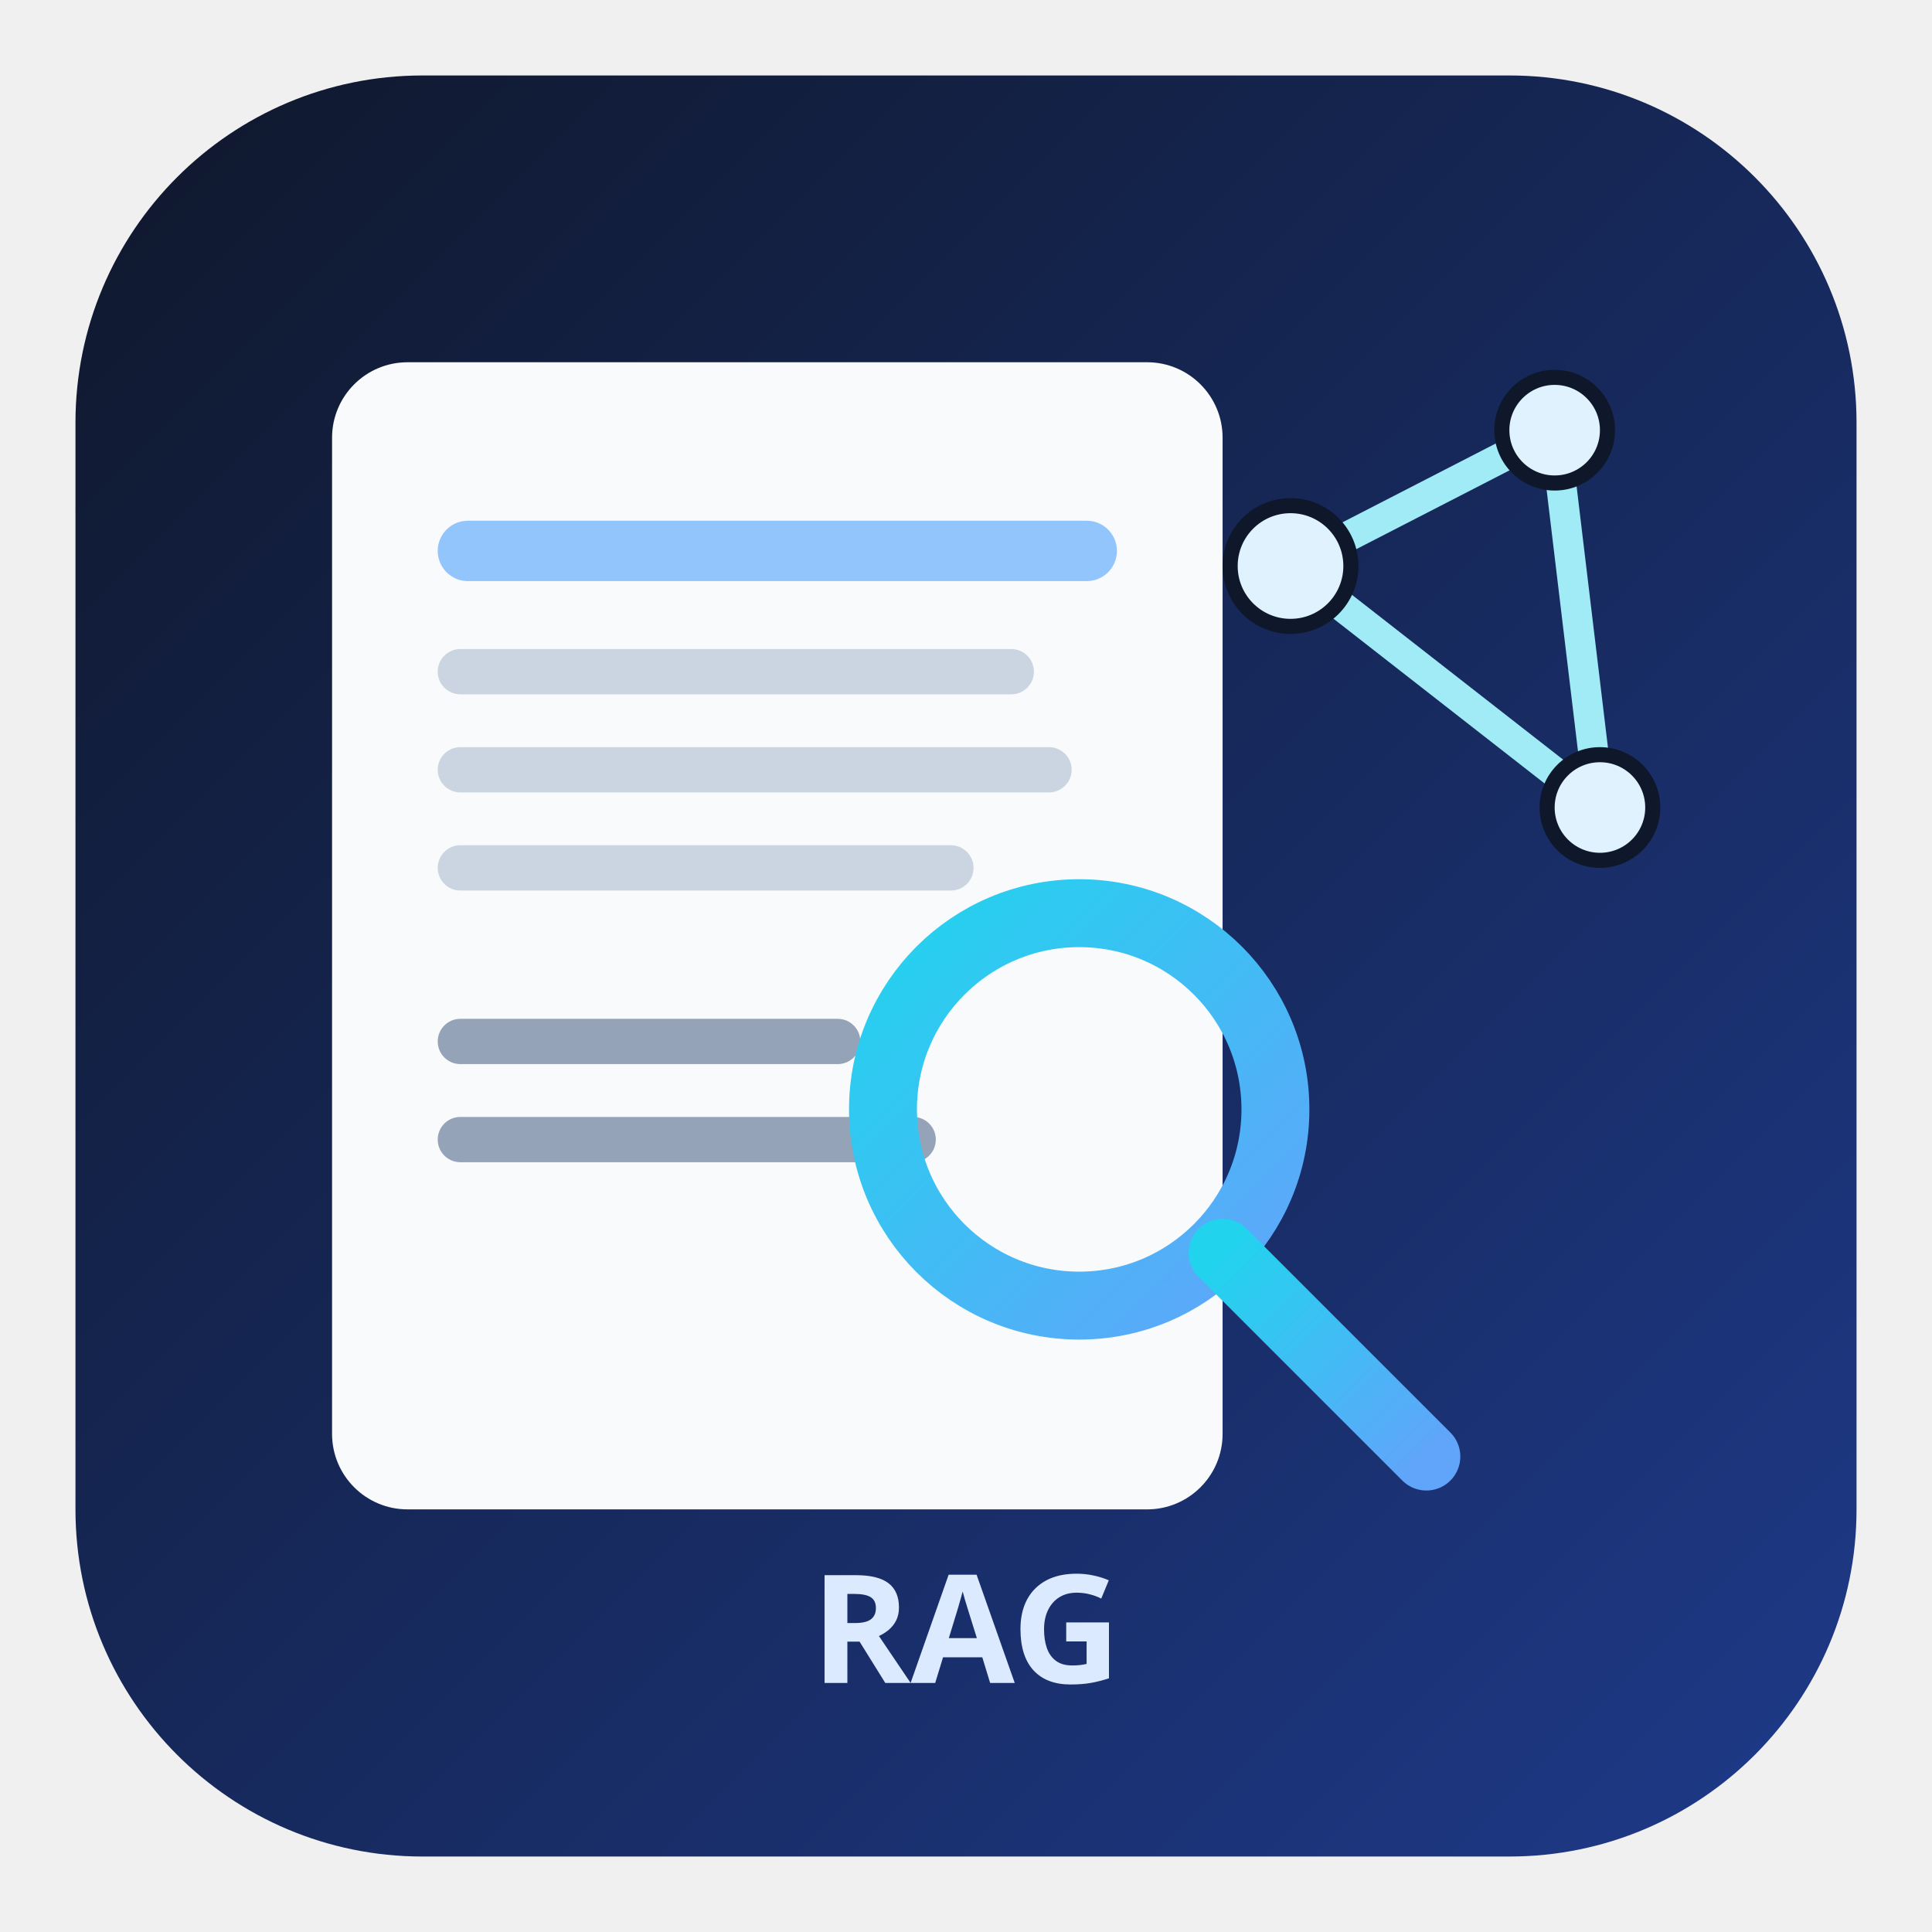
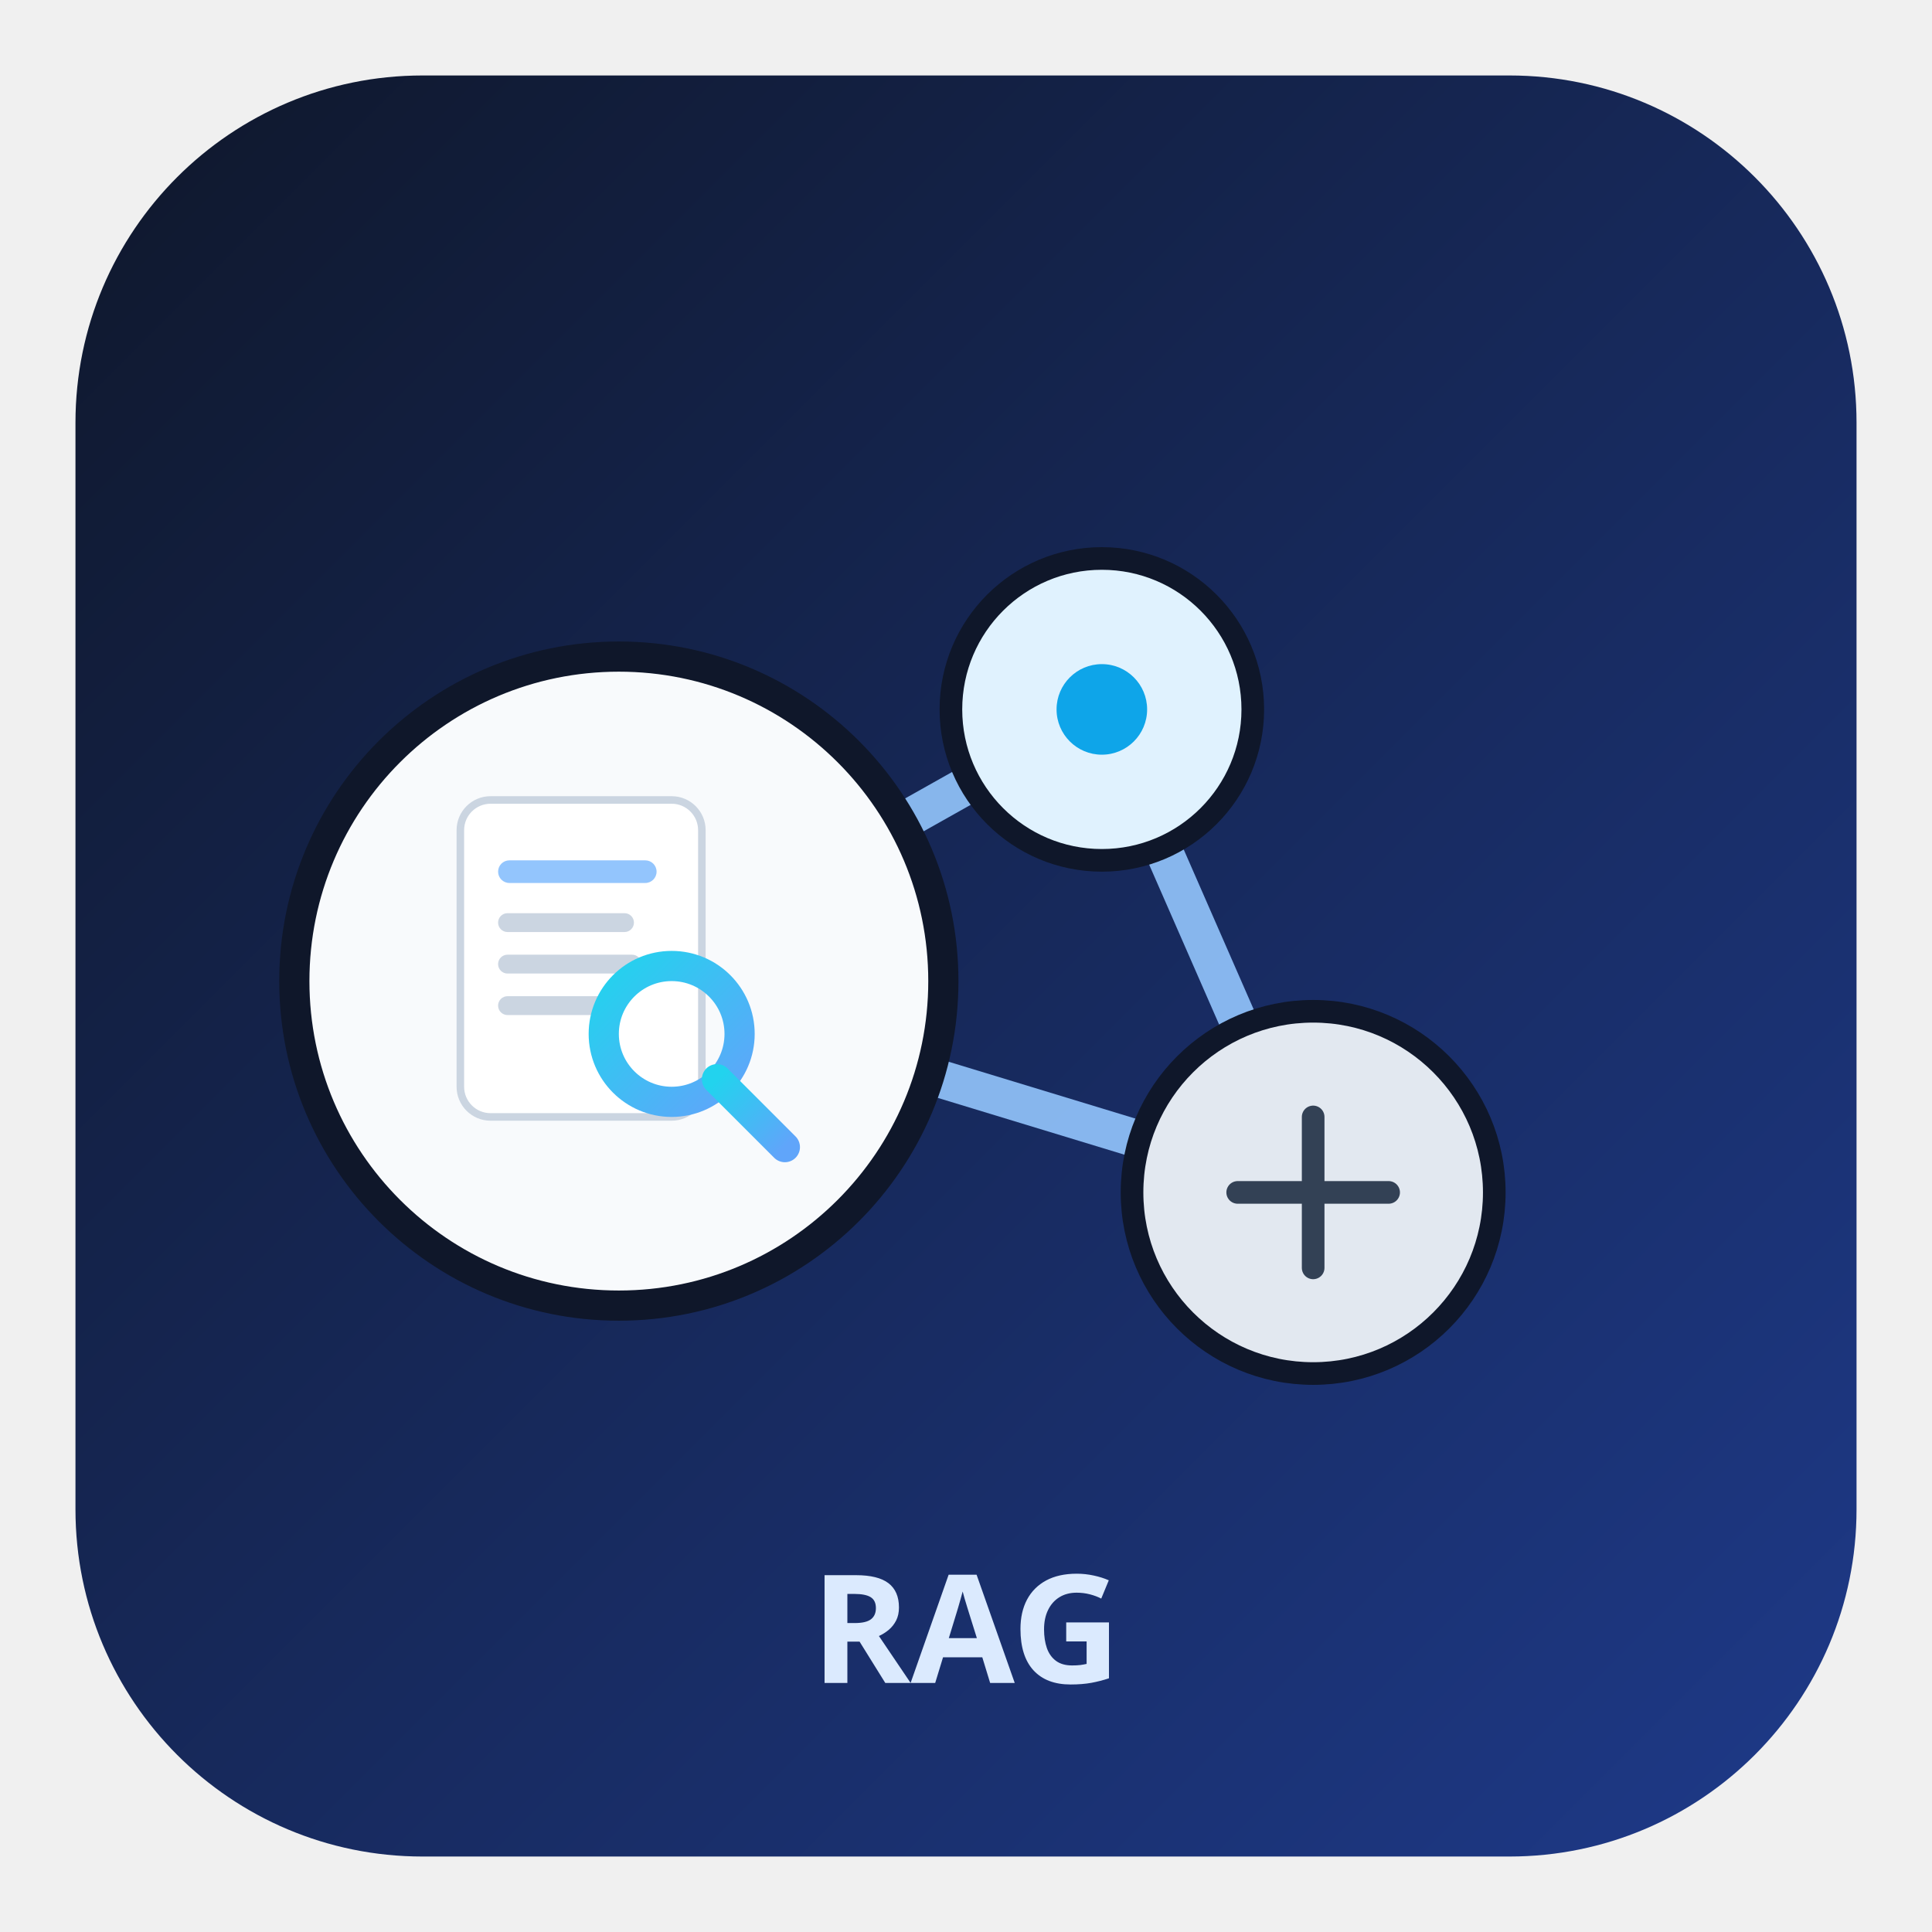
<svg xmlns="http://www.w3.org/2000/svg" width="512" height="512" viewBox="0 0 512 512" role="img" aria-labelledby="title desc">
  <defs>
    <linearGradient id="bg" x1="0" y1="0" x2="1" y2="1">
      <stop offset="0%" stop-color="#0f172a" />
      <stop offset="100%" stop-color="#1e3a8a" />
    </linearGradient>
    <linearGradient id="accent" x1="0" y1="0" x2="1" y2="1">
      <stop offset="0%" stop-color="#22d3ee" />
      <stop offset="100%" stop-color="#60a5fa" />
    </linearGradient>
  </defs>
  <rect x="20" y="20" width="472" height="472" rx="92" fill="url(#bg)" />
-   <rect x="88" y="96" width="236" height="304" rx="20" fill="#f8fafc" />
-   <rect x="116" y="138" width="180" height="16" rx="8" fill="#93c5fd" />
-   <rect x="116" y="172" width="158" height="12" rx="6" fill="#cbd5e1" />
-   <rect x="116" y="198" width="168" height="12" rx="6" fill="#cbd5e1" />
-   <rect x="116" y="224" width="142" height="12" rx="6" fill="#cbd5e1" />
-   <rect x="116" y="270" width="112" height="12" rx="6" fill="#94a3b8" />
-   <rect x="116" y="296" width="132" height="12" rx="6" fill="#94a3b8" />
-   <circle cx="286" cy="294" r="52" fill="none" stroke="url(#accent)" stroke-width="18" />
-   <line x1="324" y1="332" x2="378" y2="386" stroke="url(#accent)" stroke-width="18" stroke-linecap="round" />
-   <g stroke="#a5f3fc" stroke-width="8" stroke-linecap="round" opacity="0.96">
-     <line x1="342" y1="150" x2="412" y2="114" />
-     <line x1="342" y1="150" x2="424" y2="214" />
-     <line x1="412" y1="114" x2="424" y2="214" />
+   <g stroke="#93c5fd" stroke-width="10" stroke-linecap="round" opacity="0.9">
+     <line x1="164" y1="260" x2="292" y2="188" />
+     <line x1="164" y1="260" x2="348" y2="316" />
+     <line x1="292" y1="188" x2="348" y2="316" />
  </g>
-   <g fill="#e0f2fe" stroke="#0f172a" stroke-width="4">
-     <circle cx="342" cy="150" r="16" />
-     <circle cx="412" cy="114" r="14" />
-     <circle cx="424" cy="214" r="14" />
+   <g>
+     <circle cx="164" cy="260" r="86" fill="#f8fafc" stroke="#0f172a" stroke-width="8" />
+     <rect x="122" y="212" width="64" height="84" rx="8" fill="#ffffff" stroke="#cbd5e1" stroke-width="2" />
+     <rect x="132" y="228" width="42" height="6" rx="3" fill="#93c5fd" />
+     <rect x="132" y="242" width="36" height="5" rx="2.5" fill="#cbd5e1" />
+     <rect x="132" y="253" width="38" height="5" rx="2.5" fill="#cbd5e1" />
+     <rect x="132" y="264" width="30" height="5" rx="2.5" fill="#cbd5e1" />
+     <circle cx="178" cy="274" r="18" fill="none" stroke="url(#accent)" stroke-width="8" />
+     <line x1="190" y1="286" x2="208" y2="304" stroke="url(#accent)" stroke-width="8" stroke-linecap="round" />
+   </g>
+   <g>
+     <circle cx="292" cy="188" r="40" fill="#e0f2fe" stroke="#0f172a" stroke-width="6" />
+     <circle cx="292" cy="188" r="12" fill="#0ea5e9" />
+   </g>
+   <g>
+     <circle cx="348" cy="316" r="48" fill="#e2e8f0" stroke="#0f172a" stroke-width="6" />
+     <path d="M328 316 h40" stroke="#334155" stroke-width="6" stroke-linecap="round" />
+     <path d="M348 296 v40" stroke="#334155" stroke-width="6" stroke-linecap="round" />
  </g>
  <text x="256" y="446" text-anchor="middle" fill="#dbeafe" font-size="40" font-family="IBM Plex Sans, Avenir Next, Segoe UI, sans-serif" font-weight="700">RAG</text>
</svg>
